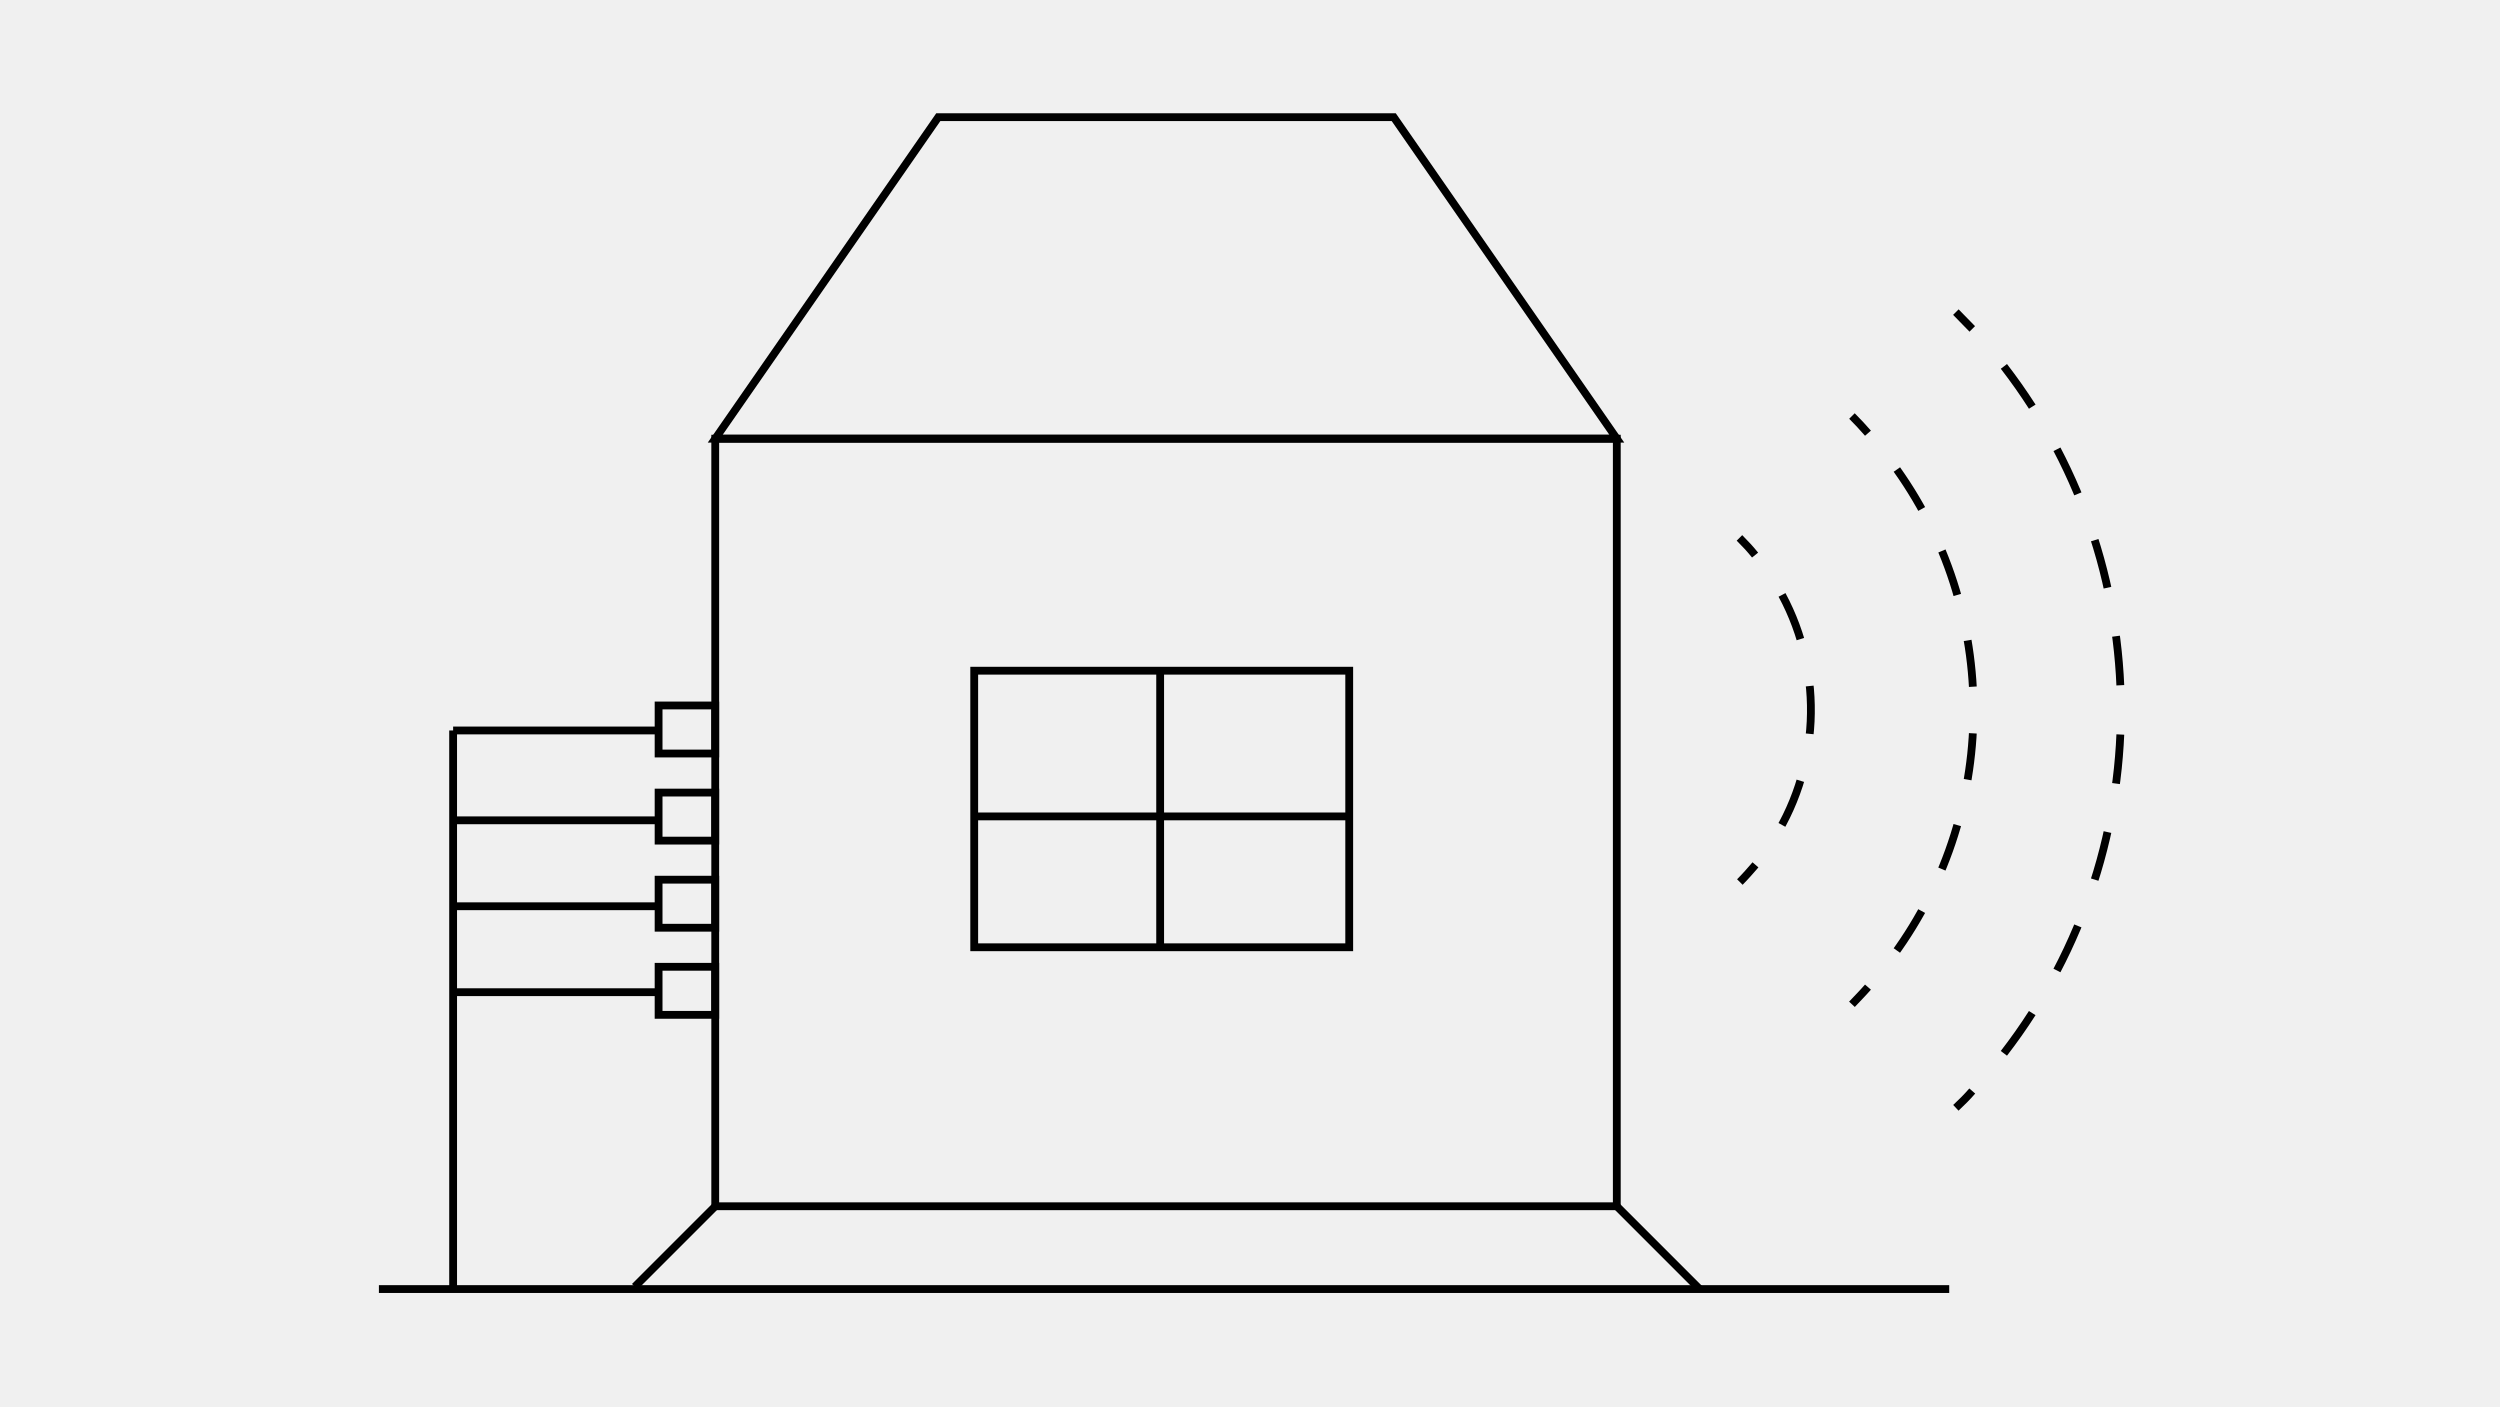
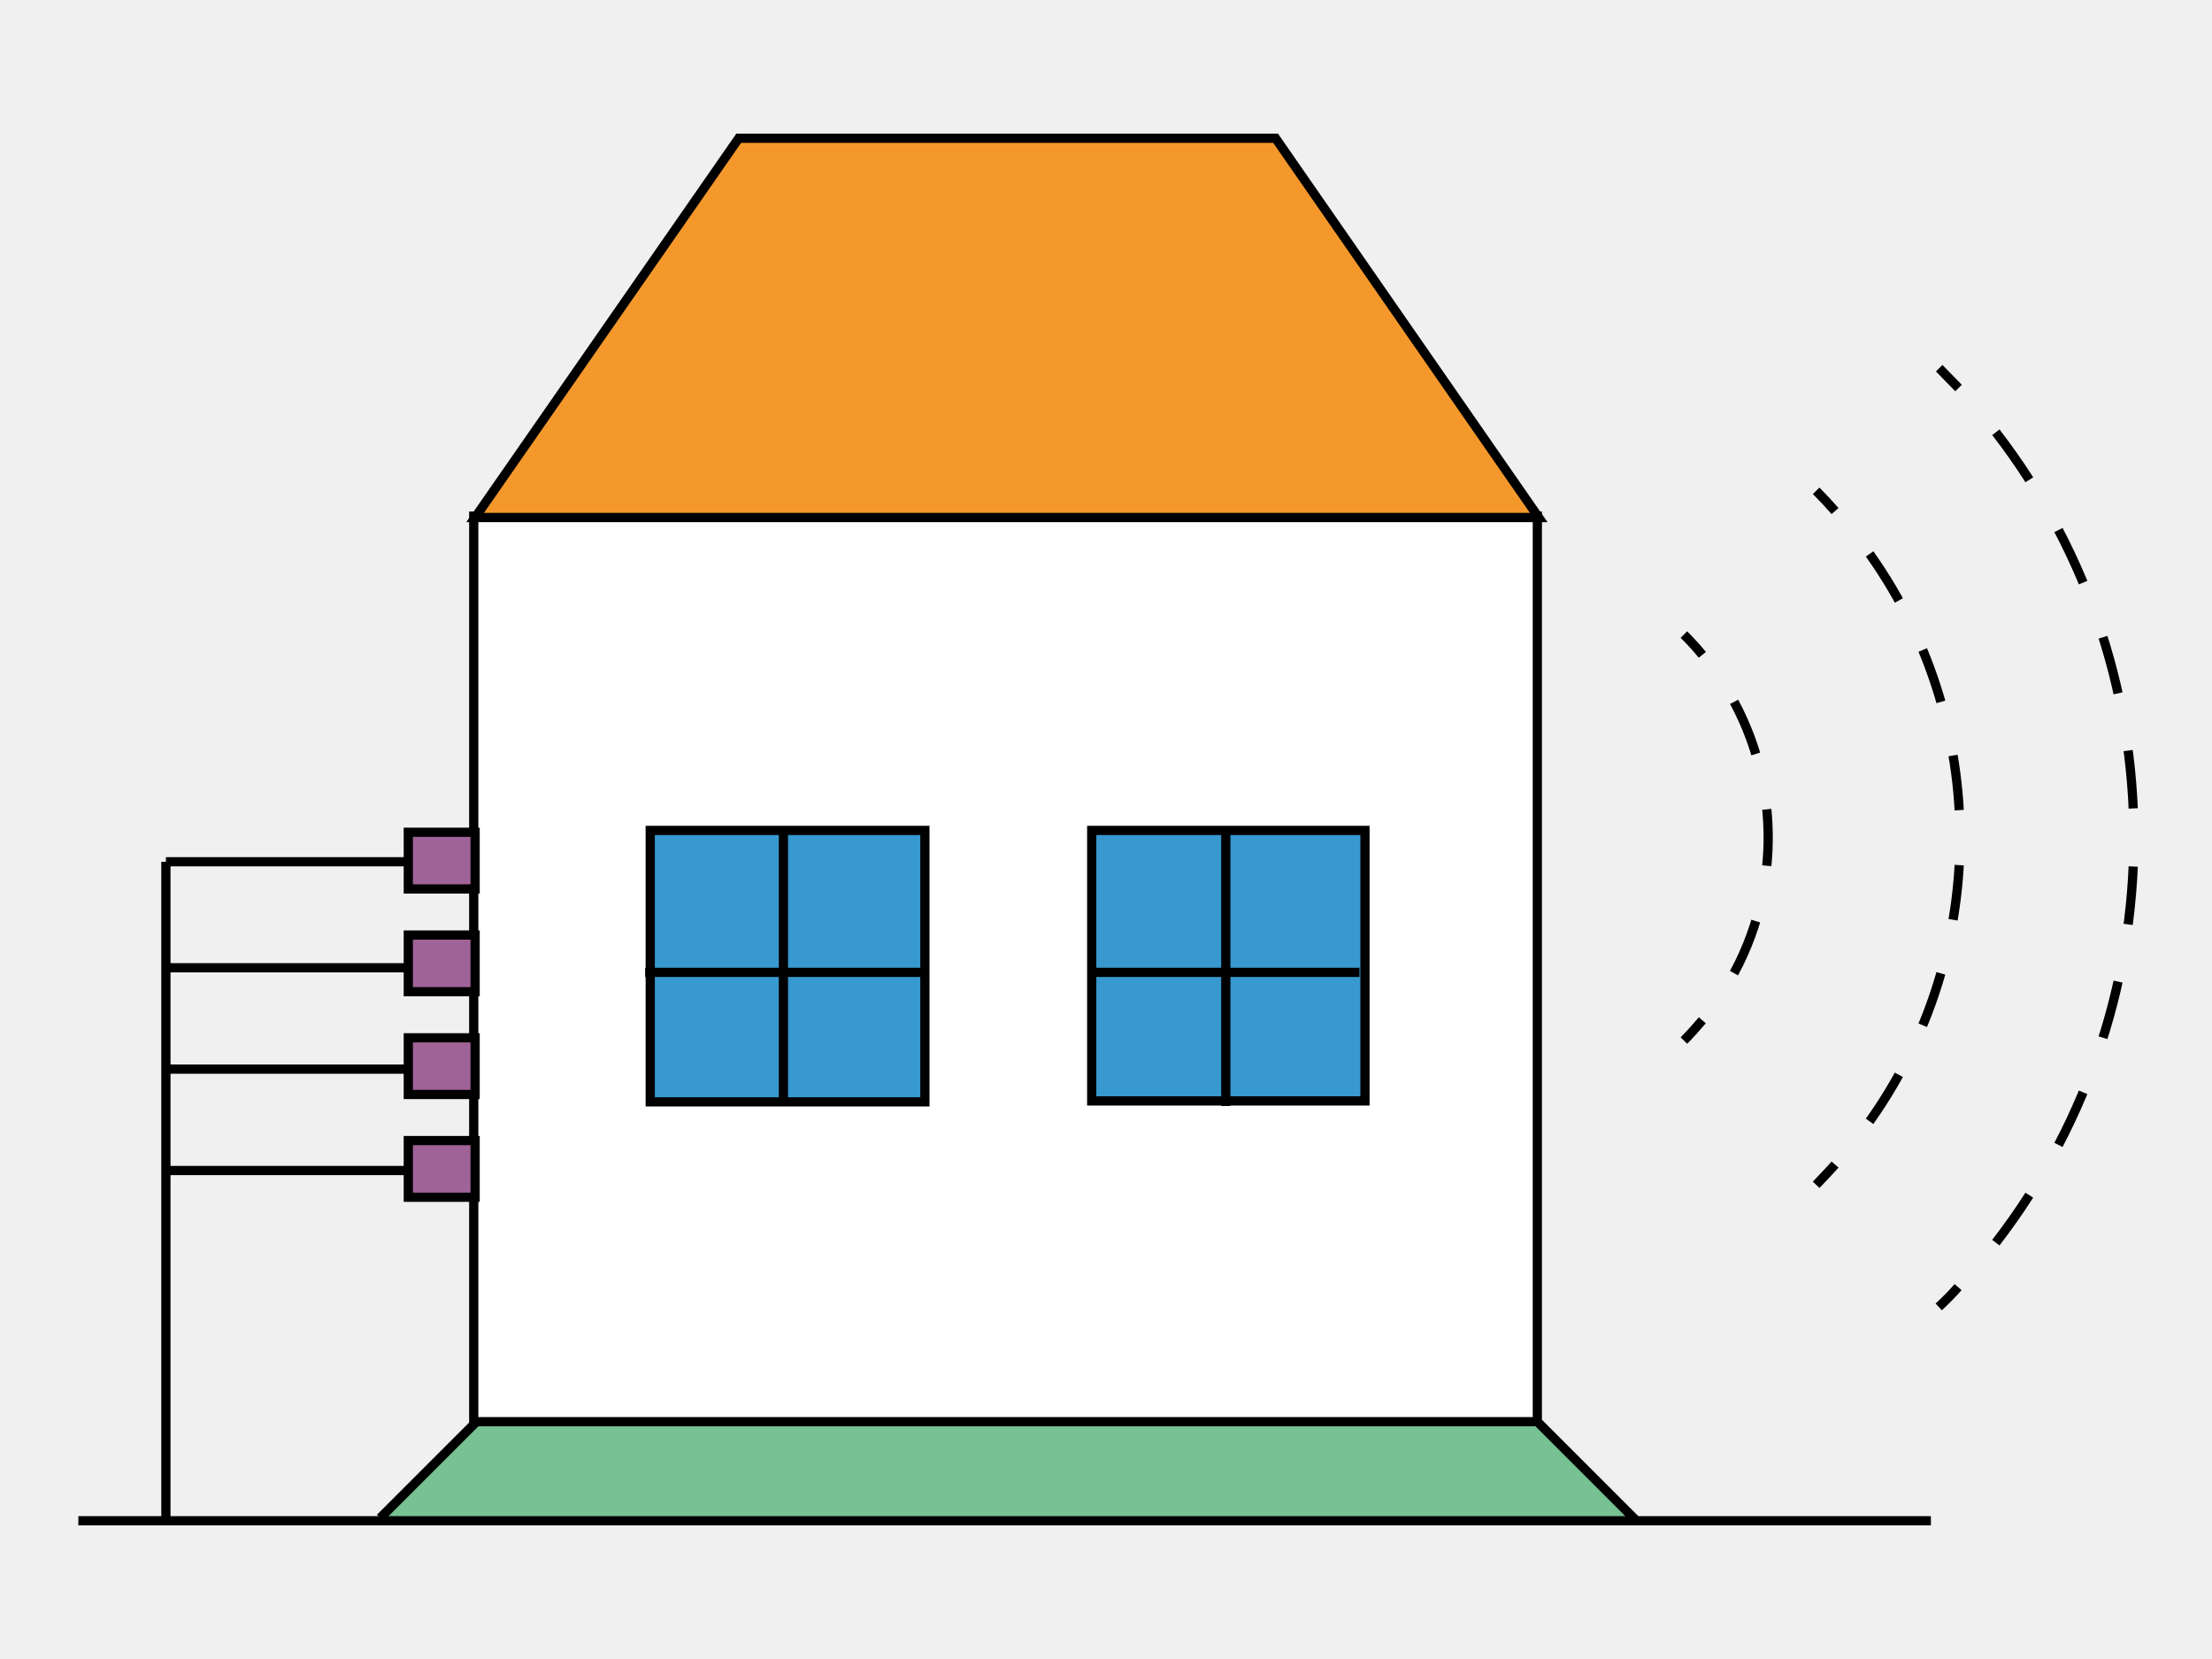
- <svg xmlns="http://www.w3.org/2000/svg" version="1.1" id="Camada_1" x="0px" y="0px" viewBox="0 0 640 360" style="enable-background:new 0 0 640 360;" xml:space="preserve">
+ <svg xmlns="http://www.w3.org/2000/svg" version="1.1" id="Camada_1" x="0px" y="0px" viewBox="0 0 480 360" style="enable-background:new 0 0 480 360;" xml:space="preserve">
  <style type="text/css">
- 	.st0{fill:none;stroke:#000000;stroke-width:2;stroke-miterlimit:10;}
- 	.st1{fill:none;stroke:#000000;stroke-width:2;stroke-miterlimit:10;stroke-dasharray:12.611,12.611;}
- 	.st2{fill:none;stroke:#000000;stroke-width:2;stroke-miterlimit:10;stroke-dasharray:11.937,11.937;}
- 	.st3{fill:none;stroke:#000000;stroke-width:2;stroke-miterlimit:10;stroke-dasharray:12.266,12.266;}
+ 	.st0{fill:#78C193;}
+ 	.st1{fill:#E72D60;}
+ 	.st2{fill:#FFFFFF;stroke:#000000;stroke-width:2;stroke-miterlimit:10;}
+ 	.st3{fill:#3799CF;stroke:#000000;stroke-width:2;stroke-miterlimit:10;}
+ 	.st4{fill:none;stroke:#000000;stroke-width:2;stroke-miterlimit:10;}
+ 	.st5{fill:#E72D60;stroke:#000000;stroke-width:2;stroke-miterlimit:10;}
+ 	.st6{fill:#A06397;stroke:#000000;stroke-width:2;stroke-miterlimit:10;}
+ 	.st7{fill:#F4982C;stroke:#000000;stroke-width:2;stroke-miterlimit:10;}
+ 	.st8{fill:none;stroke:#000000;stroke-width:2;stroke-miterlimit:10;stroke-dasharray:12.611,12.611;}
+ 	.st9{fill:none;stroke:#000000;stroke-width:2;stroke-miterlimit:10;stroke-dasharray:11.937,11.937;}
+ 	.st10{fill:none;stroke:#000000;stroke-width:2;stroke-miterlimit:10;stroke-dasharray:12.266,12.266;}
</style>
  <g>
-     <g>
-       <rect x="183.1" y="112.3" class="st0" width="230.8" height="196.5" />
-       <polygon class="st0" points="356.8,30 240.2,30 183.1,112.3 413.9,112.3   " />
-       <rect x="249.4" y="171.7" class="st0" width="96" height="70.8" />
-       <line class="st0" x1="297" y1="172" x2="297" y2="243" />
-       <line class="st0" x1="249" y1="209" x2="345" y2="209" />
-     </g>
-     <line class="st0" x1="97" y1="330" x2="499" y2="330" />
+     <polygon class="st0" points="355.1,330 82.6,329.4 103.1,308.8 333.9,308.8  " />
+     <rect x="102.8" y="112" class="st2" width="230.8" height="196.5" />
+     <polygon class="st7" points="276.8,30 160.3,30 103.1,112.3 333.9,112.3  " />
+     <line class="st4" x1="17" y1="330" x2="419" y2="330" />
    <g>
      <g>
        <g>
          <g>
            <g>
-               <path class="st0" d="M500.7,79.9c1.4,1.4,2.8,2.9,4.2,4.3" />
-               <path class="st1" d="M513,93.8c41.2,53.4,39.9,128.8-4,180.8" />
-               <path class="st0" d="M504.9,279.3c-1.3,1.5-2.7,2.9-4.2,4.3" />
+               <path class="st4" d="M420.8,79.9c1.4,1.4,2.8,2.9,4.2,4.3" />
+               <path class="st8" d="M433.1,93.8c41.2,53.4,39.9,128.8-4,180.8" />
+               <path class="st4" d="M424.9,279.3c-1.3,1.5-2.7,2.9-4.2,4.3" />
            </g>
          </g>
          <g>
            <g>
-               <path class="st0" d="M474.1,106.5c1.4,1.4,2.8,2.9,4.1,4.4" />
-               <path class="st2" d="M485.6,120.2c27.3,38.4,26.1,90.7-3.6,127.9" />
-               <path class="st0" d="M478.2,252.7c-1.3,1.5-2.7,2.9-4.1,4.4" />
+               <path class="st4" d="M394.1,106.5c1.4,1.4,2.8,2.9,4.1,4.4" />
+               <path class="st9" d="M405.7,120.2c27.3,38.4,26.1,90.7-3.6,127.9" />
+               <path class="st4" d="M398.2,252.7c-1.3,1.5-2.7,2.9-4.1,4.4" />
            </g>
          </g>
          <g>
            <g>
-               <path class="st0" d="M445.3,137.7c1.4,1.4,2.8,2.9,4,4.4" />
-               <path class="st3" d="M456.2,152.3c10.8,20.1,9.8,44.9-3.2,64.1" />
-               <path class="st0" d="M449.4,221.4c-1.3,1.5-2.6,3-4,4.4" />
+               <path class="st4" d="M365.4,137.7c1.4,1.4,2.8,2.9,4,4.4" />
+               <path class="st10" d="M376.3,152.3c10.8,20.1,9.8,44.9-3.2,64.1" />
+               <path class="st4" d="M369.4,221.4c-1.3,1.5-2.6,3-4,4.4" />
            </g>
          </g>
        </g>
      </g>
    </g>
-     <rect x="168.6" y="247.5" class="st0" width="14.5" height="12.3" />
-     <rect x="168.6" y="225.2" class="st0" width="14.5" height="12.3" />
-     <rect x="168.6" y="202.9" class="st0" width="14.5" height="12.3" />
-     <rect x="168.6" y="180.6" class="st0" width="14.5" height="12.3" />
-     <line class="st0" x1="168" y1="187" x2="116" y2="187" />
-     <line class="st0" x1="116" y1="187" x2="116" y2="330" />
-     <line class="st0" x1="168" y1="210" x2="116" y2="210" />
-     <line class="st0" x1="168" y1="232" x2="116" y2="232" />
-     <line class="st0" x1="168" y1="254" x2="116" y2="254" />
-     <line class="st0" x1="183.1" y1="308.8" x2="162.5" y2="329.4" />
-     <line class="st0" x1="413.9" y1="308.8" x2="435.1" y2="330" />
+     <rect x="88.6" y="247.5" class="st6" width="14.5" height="12.3" />
+     <rect x="88.6" y="225.2" class="st6" width="14.5" height="12.3" />
+     <rect x="88.6" y="202.9" class="st6" width="14.5" height="12.3" />
+     <rect x="88.6" y="180.6" class="st6" width="14.5" height="12.3" />
+     <line class="st4" x1="88" y1="187" x2="36" y2="187" />
+     <line class="st4" x1="36" y1="187" x2="36" y2="330" />
+     <line class="st4" x1="88" y1="210" x2="36" y2="210" />
+     <line class="st4" x1="88" y1="232" x2="36" y2="232" />
+     <line class="st4" x1="88" y1="254" x2="36" y2="254" />
+     <line class="st4" x1="103.1" y1="308.8" x2="82.5" y2="329.4" />
+     <line class="st4" x1="333.9" y1="308.8" x2="355.1" y2="330" />
+     <g>
+       <g>
+         <rect x="141.1" y="180.2" class="st3" width="59.6" height="58.9" />
+         <line class="st4" x1="170" y1="180" x2="170" y2="240" />
+         <line class="st4" x1="140" y1="211" x2="200" y2="211" />
+       </g>
+       <g>
+         <rect x="236.9" y="180.2" class="st3" width="59.3" height="58.7" />
+         <line class="st4" x1="266" y1="180" x2="266" y2="240" />
+         <line class="st4" x1="236" y1="211" x2="295" y2="211" />
+       </g>
+     </g>
  </g>
</svg>
